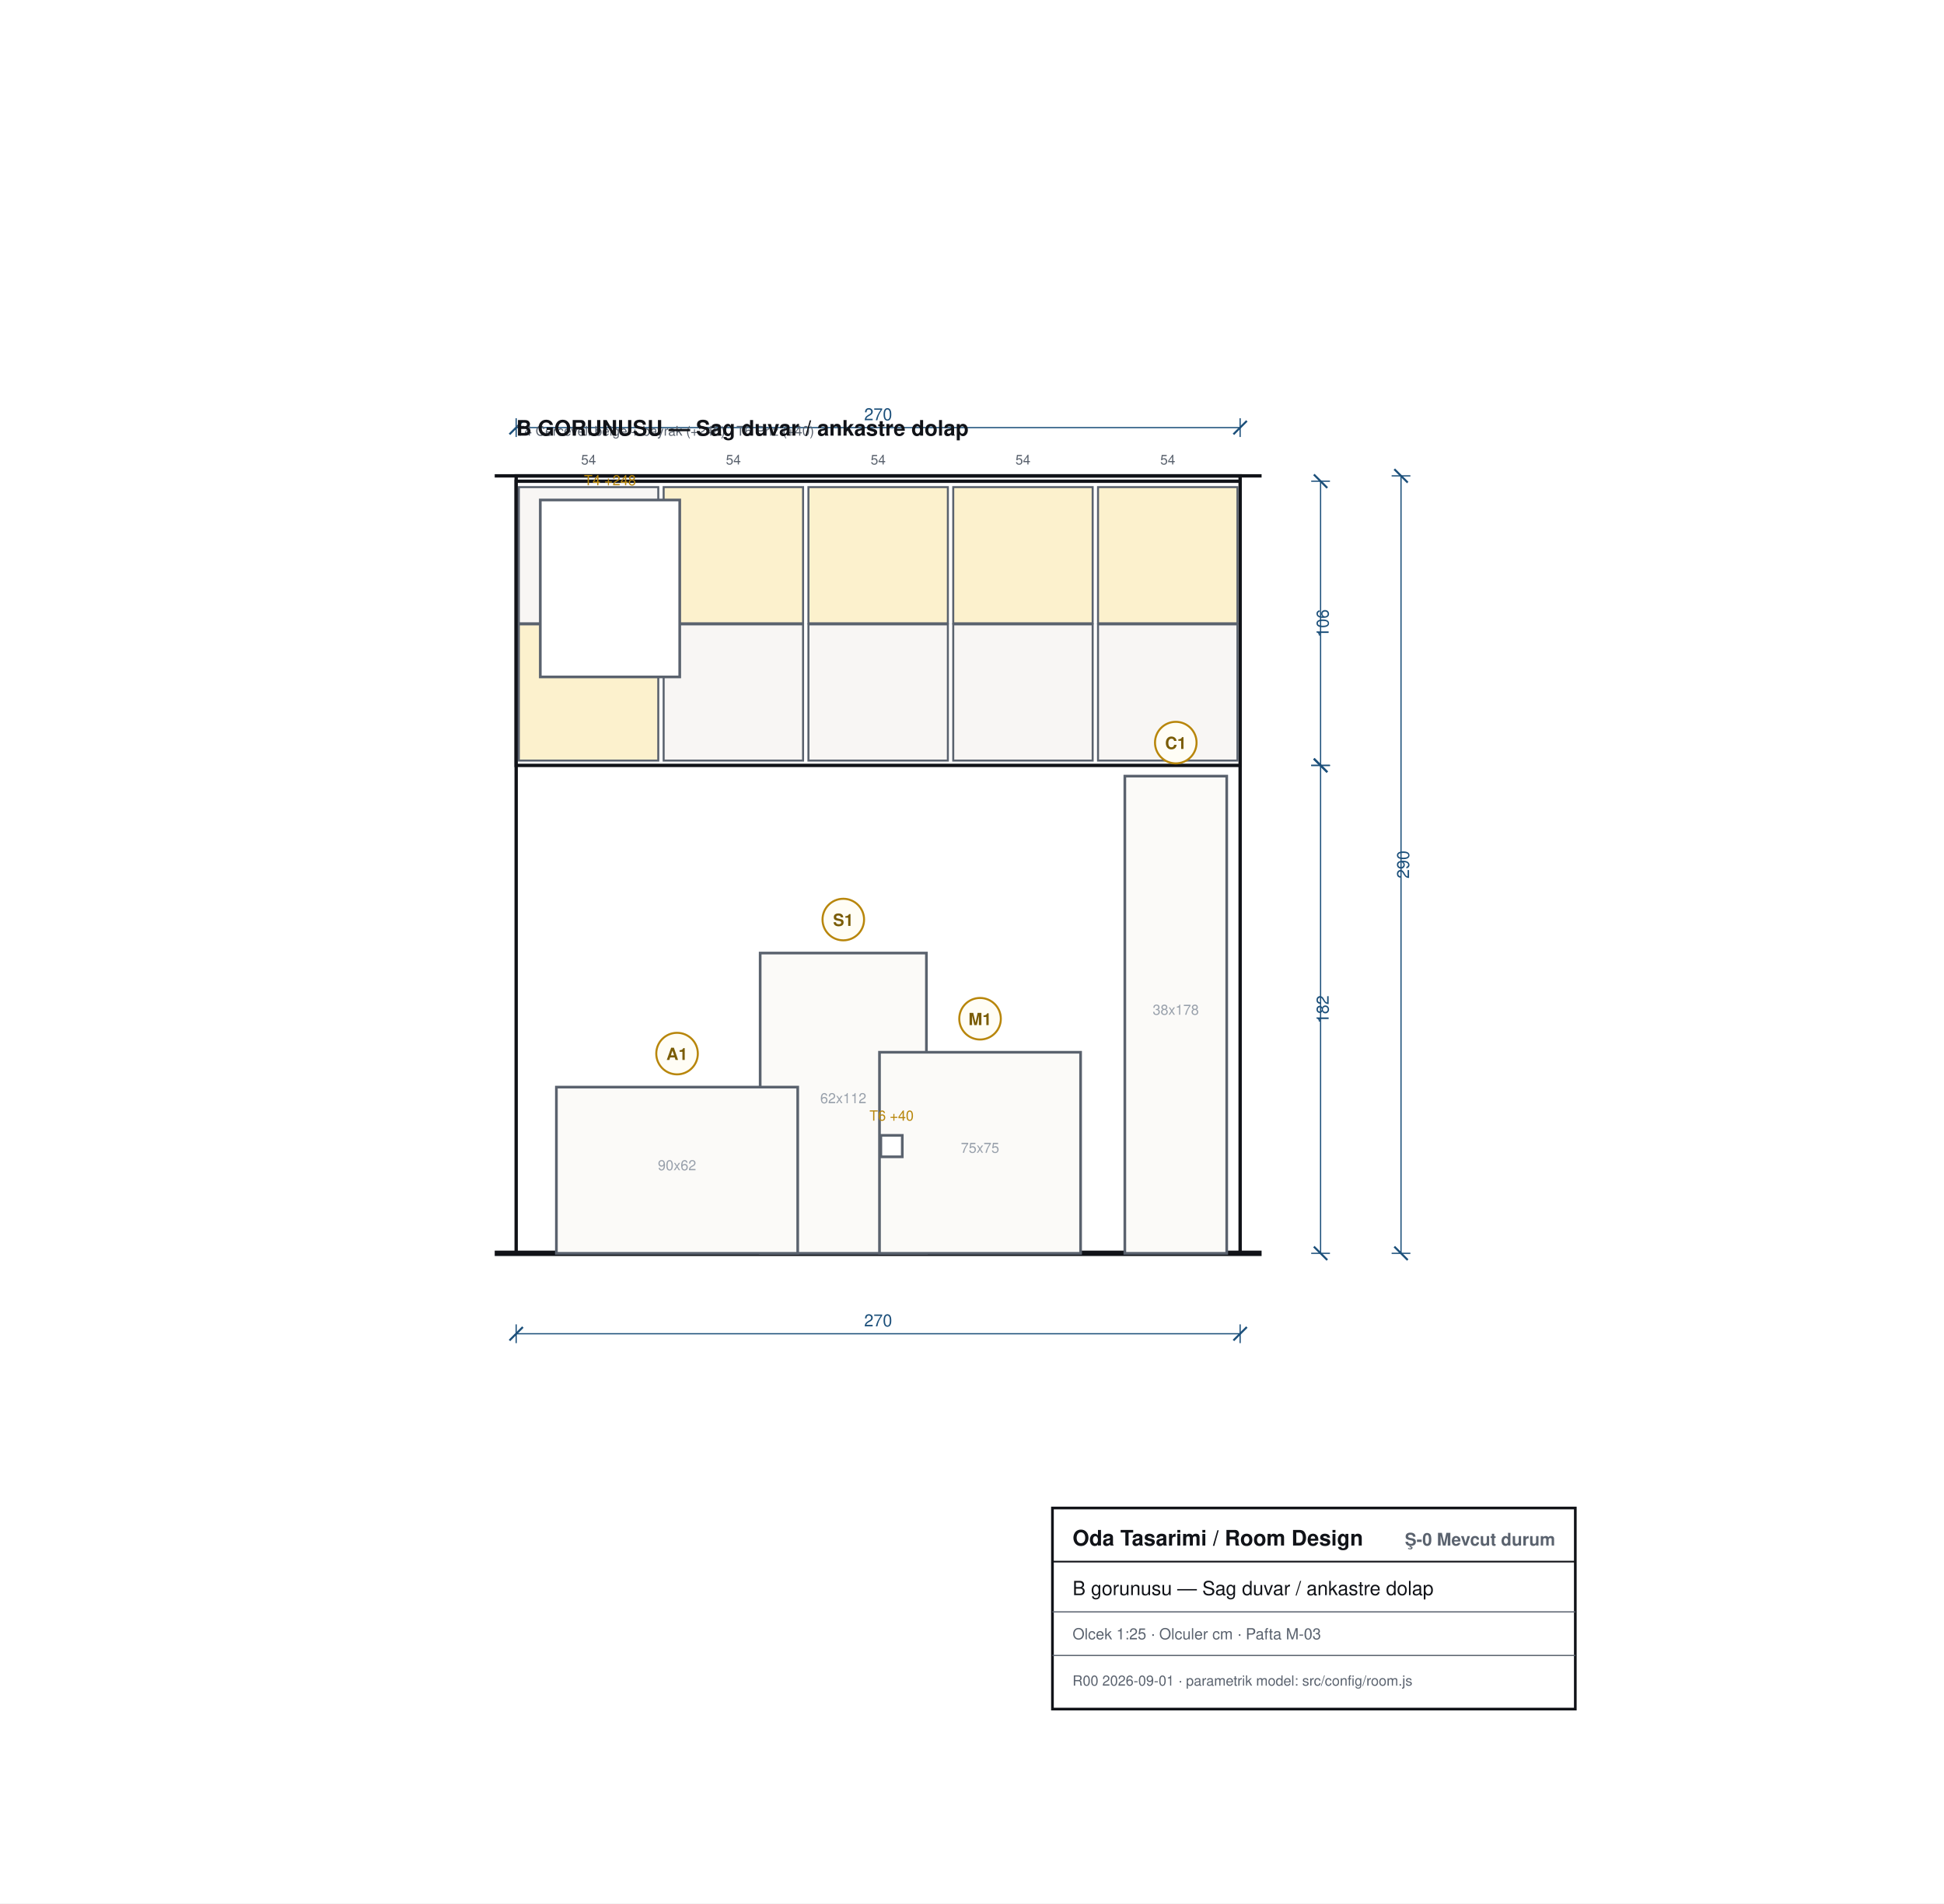
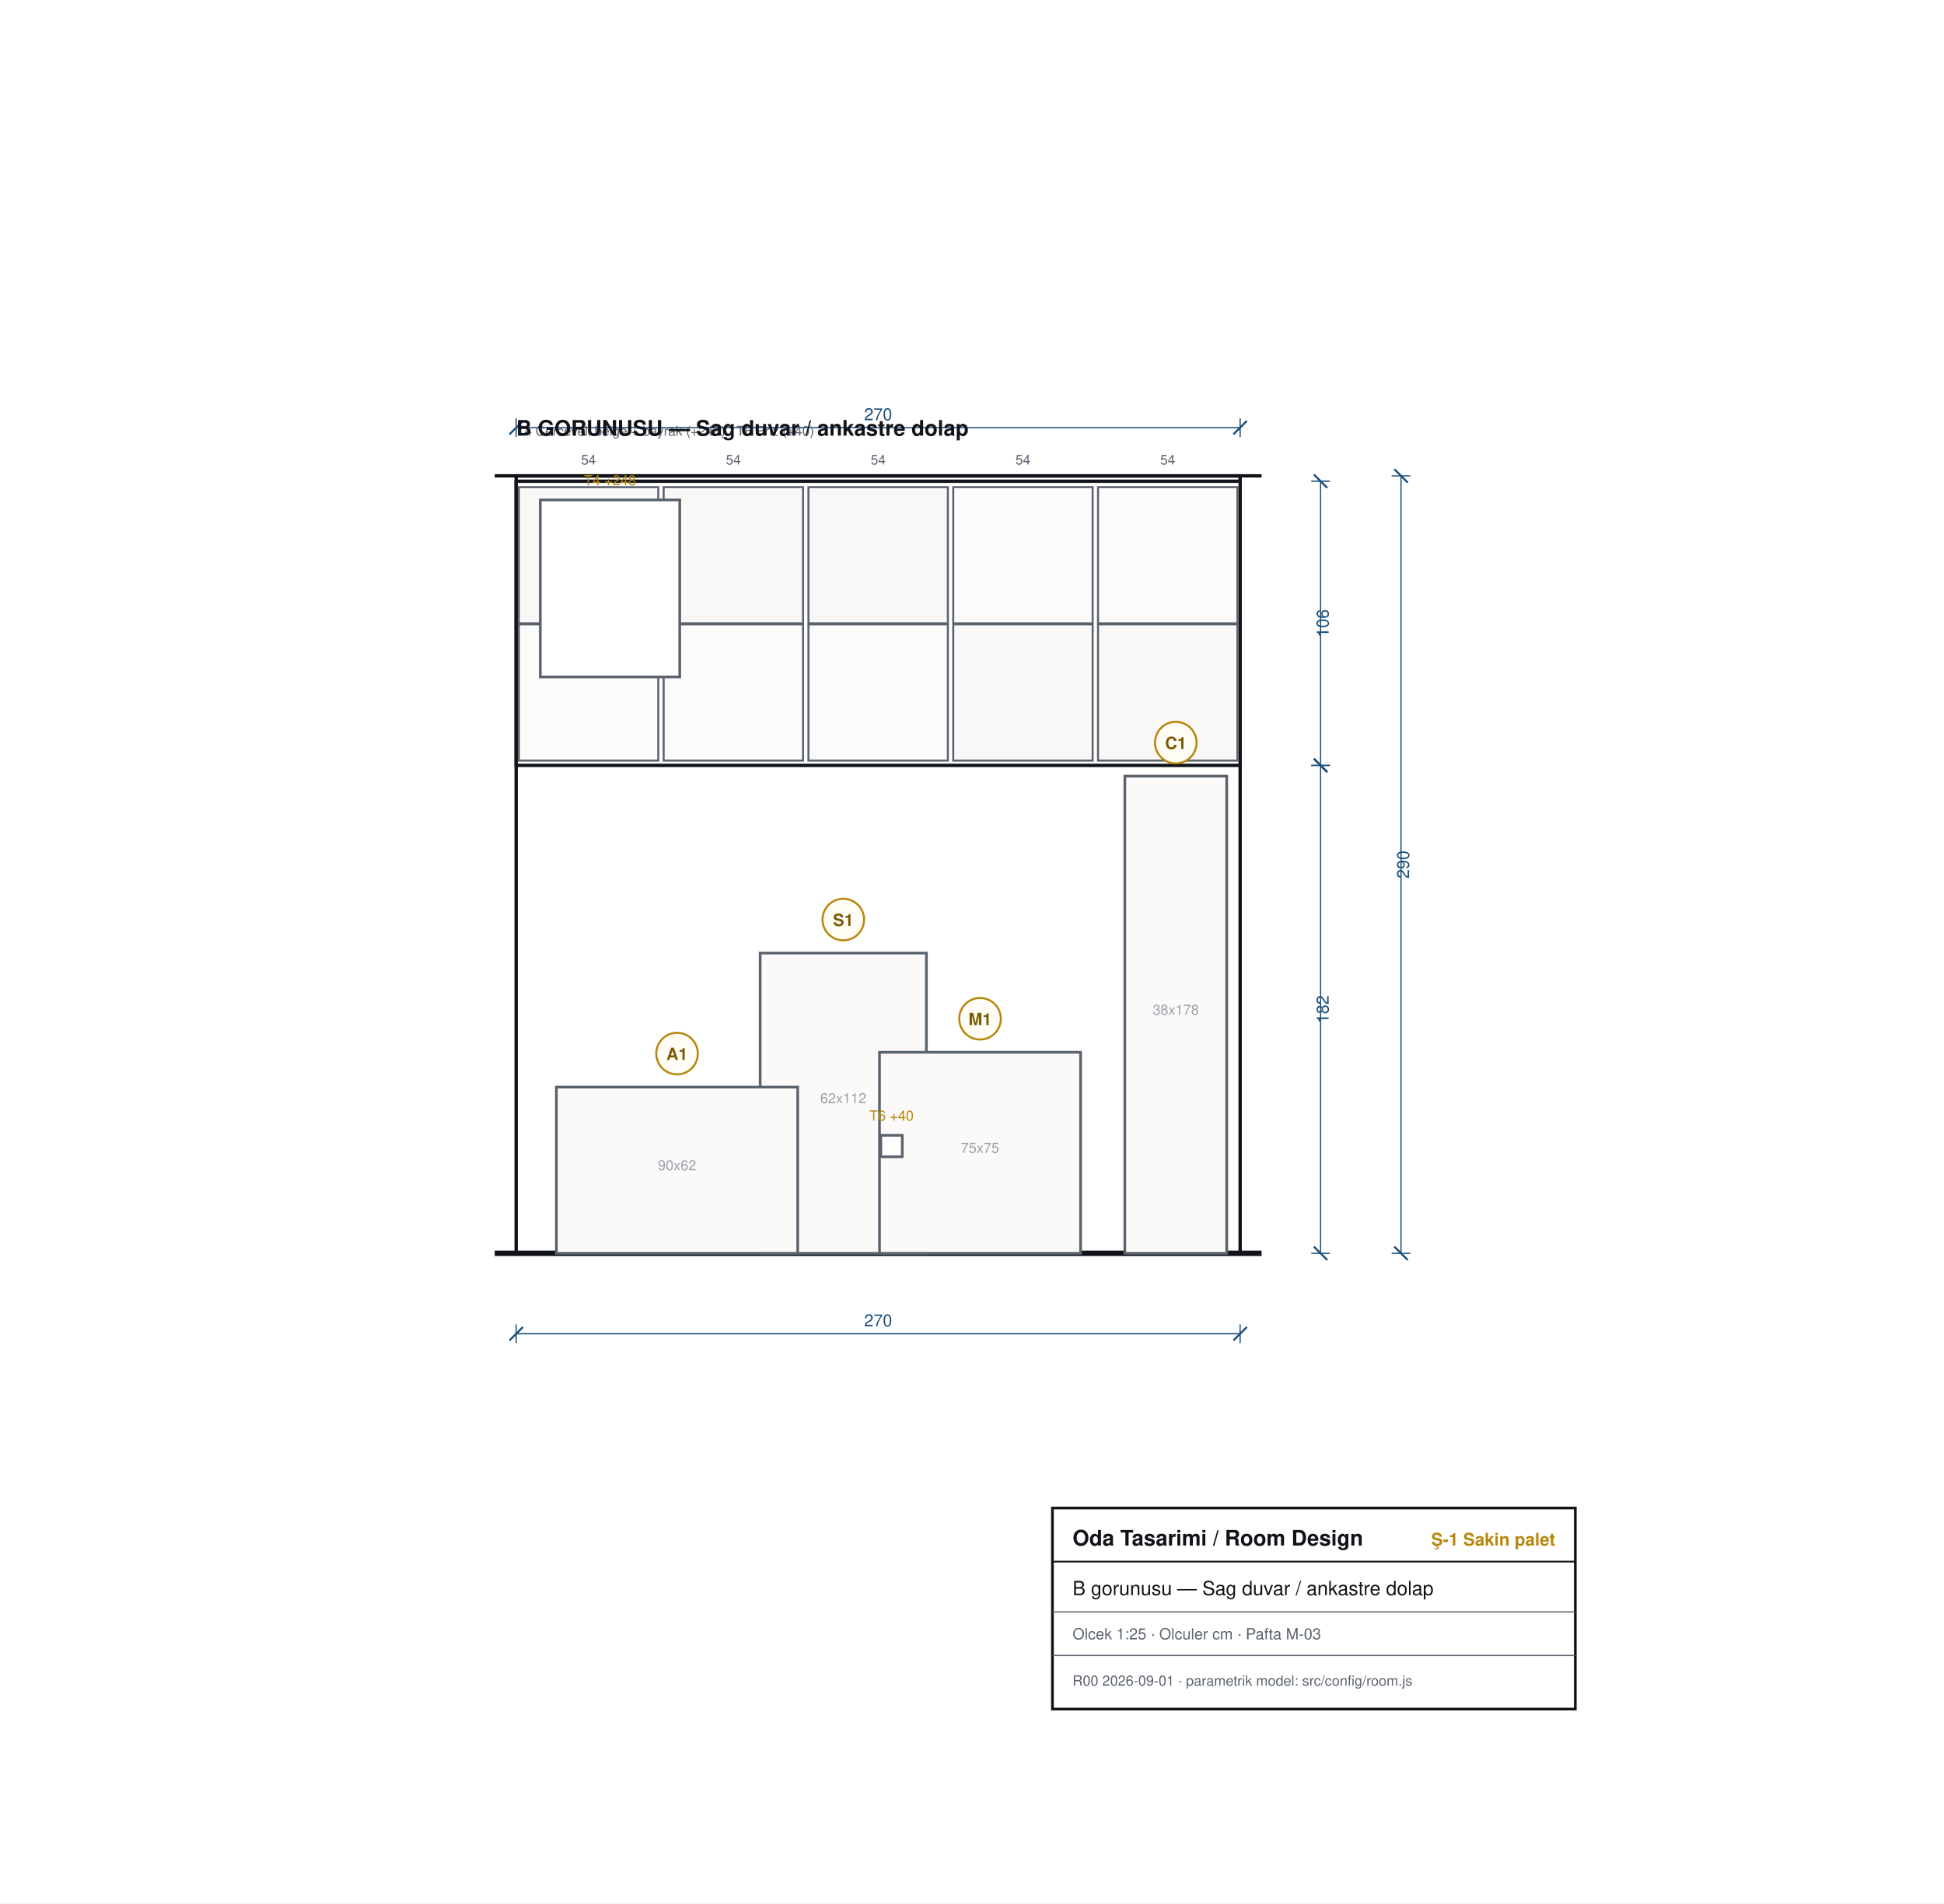
<svg xmlns="http://www.w3.org/2000/svg" width="290mm" height="284mm" viewBox="0 0 290 284" font-family="Helvetica,Arial,sans-serif">
  <rect width="290" height="284" fill="#ffffff" />
  <rect x="77.00" y="71.00" width="108.00" height="116.00" fill="#ffffff" stroke="#111318" stroke-width="0.5" />
  <line x1="73.80" y1="187.00" x2="188.20" y2="187.00" stroke="#111318" stroke-width="0.8" />
  <line x1="73.80" y1="71.00" x2="188.20" y2="71.00" stroke="#111318" stroke-width="0.5" />
  <rect x="77.00" y="71.80" width="108.00" height="42.40" fill="#ffffff" stroke="#111318" stroke-width="0.5" />
-   <rect x="77.40" y="93.16" width="20.80" height="20.32" fill="#fcf1cd" stroke="#5a626e" stroke-width="0.3" />
-   <rect x="77.40" y="72.68" width="20.80" height="20.32" fill="#f8f6f4" stroke="#5a626e" stroke-width="0.3" />
+   <rect x="77.40" y="93.16" width="20.80" height="20.32" fill="#fbfbf9" stroke="#5a626e" stroke-width="0.3" />
+   <rect x="77.40" y="72.68" width="20.80" height="20.32" fill="#faf8f6" stroke="#5a626e" stroke-width="0.3" />
  <text x="87.80" y="69.30" font-size="2" fill="#5a626e" text-anchor="middle">54</text>
-   <rect x="99.00" y="93.16" width="20.80" height="20.32" fill="#f8f6f4" stroke="#5a626e" stroke-width="0.3" />
-   <rect x="99.00" y="72.68" width="20.80" height="20.32" fill="#fcf1cd" stroke="#5a626e" stroke-width="0.3" />
+   <rect x="99.00" y="93.16" width="20.80" height="20.32" fill="#fbfbf9" stroke="#5a626e" stroke-width="0.3" />
+   <rect x="99.00" y="72.68" width="20.80" height="20.32" fill="#faf8f6" stroke="#5a626e" stroke-width="0.3" />
  <text x="109.40" y="69.30" font-size="2" fill="#5a626e" text-anchor="middle">54</text>
-   <rect x="120.60" y="93.16" width="20.80" height="20.32" fill="#f8f6f4" stroke="#5a626e" stroke-width="0.3" />
-   <rect x="120.60" y="72.68" width="20.80" height="20.32" fill="#fcf1cd" stroke="#5a626e" stroke-width="0.3" />
+   <rect x="120.60" y="93.16" width="20.80" height="20.32" fill="#fbfbf9" stroke="#5a626e" stroke-width="0.3" />
+   <rect x="120.60" y="72.68" width="20.80" height="20.32" fill="#faf8f6" stroke="#5a626e" stroke-width="0.3" />
  <text x="131.00" y="69.30" font-size="2" fill="#5a626e" text-anchor="middle">54</text>
-   <rect x="142.20" y="93.16" width="20.80" height="20.32" fill="#f8f6f4" stroke="#5a626e" stroke-width="0.3" />
-   <rect x="142.20" y="72.68" width="20.80" height="20.32" fill="#fcf1cd" stroke="#5a626e" stroke-width="0.3" />
+   <rect x="142.20" y="93.16" width="20.80" height="20.32" fill="#faf8f6" stroke="#5a626e" stroke-width="0.3" />
+   <rect x="142.20" y="72.68" width="20.80" height="20.32" fill="#fbfbf9" stroke="#5a626e" stroke-width="0.3" />
  <text x="152.60" y="69.30" font-size="2" fill="#5a626e" text-anchor="middle">54</text>
-   <rect x="163.80" y="93.16" width="20.80" height="20.32" fill="#f8f6f4" stroke="#5a626e" stroke-width="0.3" />
-   <rect x="163.80" y="72.68" width="20.80" height="20.32" fill="#fcf1cd" stroke="#5a626e" stroke-width="0.3" />
+   <rect x="163.80" y="93.16" width="20.80" height="20.32" fill="#faf8f6" stroke="#5a626e" stroke-width="0.3" />
+   <rect x="163.80" y="72.68" width="20.80" height="20.32" fill="#fbfbf9" stroke="#5a626e" stroke-width="0.3" />
  <text x="174.20" y="69.30" font-size="2" fill="#5a626e" text-anchor="middle">54</text>
  <line x1="77.00" y1="62.40" x2="77.00" y2="65.20" stroke="#1b4f7a" stroke-width="0.18" />
  <line x1="185.00" y1="62.40" x2="185.00" y2="65.20" stroke="#1b4f7a" stroke-width="0.18" />
  <line x1="77.00" y1="63.80" x2="185.00" y2="63.80" stroke="#1b4f7a" stroke-width="0.18" />
  <line x1="76.00" y1="64.80" x2="78.00" y2="62.80" stroke="#1b4f7a" stroke-width="0.3" />
  <line x1="184.00" y1="64.80" x2="186.00" y2="62.80" stroke="#1b4f7a" stroke-width="0.3" />
  <text x="131.00" y="62.70" font-size="2.5" fill="#1b4f7a" text-anchor="middle">270</text>
  <line x1="198.40" y1="71.80" x2="195.60" y2="71.80" stroke="#1b4f7a" stroke-width="0.18" />
  <line x1="198.40" y1="114.20" x2="195.60" y2="114.20" stroke="#1b4f7a" stroke-width="0.18" />
  <line x1="197.00" y1="71.80" x2="197.00" y2="114.20" stroke="#1b4f7a" stroke-width="0.18" />
  <line x1="196.00" y1="70.80" x2="198.00" y2="72.80" stroke="#1b4f7a" stroke-width="0.3" />
  <line x1="196.00" y1="113.20" x2="198.00" y2="115.20" stroke="#1b4f7a" stroke-width="0.3" />
  <text x="198.20" y="93.00" font-size="2.5" fill="#1b4f7a" text-anchor="middle" transform="rotate(-90 198.20 93.00)">106</text>
  <line x1="198.40" y1="114.20" x2="195.60" y2="114.20" stroke="#1b4f7a" stroke-width="0.18" />
  <line x1="198.40" y1="187.00" x2="195.60" y2="187.00" stroke="#1b4f7a" stroke-width="0.18" />
  <line x1="197.00" y1="114.20" x2="197.00" y2="187.00" stroke="#1b4f7a" stroke-width="0.18" />
  <line x1="196.00" y1="113.20" x2="198.00" y2="115.20" stroke="#1b4f7a" stroke-width="0.3" />
  <line x1="196.00" y1="186.00" x2="198.00" y2="188.00" stroke="#1b4f7a" stroke-width="0.3" />
  <text x="198.20" y="150.60" font-size="2.5" fill="#1b4f7a" text-anchor="middle" transform="rotate(-90 198.20 150.60)">182</text>
  <line x1="210.40" y1="71.00" x2="207.60" y2="71.00" stroke="#1b4f7a" stroke-width="0.18" />
  <line x1="210.40" y1="187.00" x2="207.60" y2="187.00" stroke="#1b4f7a" stroke-width="0.18" />
  <line x1="209.00" y1="71.00" x2="209.00" y2="187.00" stroke="#1b4f7a" stroke-width="0.18" />
  <line x1="208.00" y1="70.00" x2="210.00" y2="72.00" stroke="#1b4f7a" stroke-width="0.3" />
  <line x1="208.00" y1="186.00" x2="210.00" y2="188.00" stroke="#1b4f7a" stroke-width="0.3" />
  <text x="210.20" y="129.00" font-size="2.5" fill="#1b4f7a" text-anchor="middle" transform="rotate(-90 210.20 129.00)">290</text>
  <line x1="77.00" y1="197.60" x2="77.00" y2="200.40" stroke="#1b4f7a" stroke-width="0.18" />
  <line x1="185.00" y1="197.60" x2="185.00" y2="200.40" stroke="#1b4f7a" stroke-width="0.18" />
  <line x1="77.00" y1="199.00" x2="185.00" y2="199.00" stroke="#1b4f7a" stroke-width="0.18" />
  <line x1="76.00" y1="200.00" x2="78.00" y2="198.00" stroke="#1b4f7a" stroke-width="0.3" />
  <line x1="184.00" y1="200.00" x2="186.00" y2="198.00" stroke="#1b4f7a" stroke-width="0.3" />
  <text x="131.00" y="197.90" font-size="2.5" fill="#1b4f7a" text-anchor="middle">270</text>
  <rect x="167.80" y="115.80" width="15.20" height="71.20" fill="#fbfaf8" stroke="#5a626e" stroke-width="0.4" />
  <circle cx="175.40" cy="110.80" r="3.10" fill="#fffdf5" stroke="#b8860b" stroke-width="0.3" />
  <text x="175.40" y="111.75" font-size="2.5" fill="#7a5c05" text-anchor="middle" font-weight="700">C1</text>
  <text x="175.40" y="151.40" font-size="2.1" fill="#98a0ab" text-anchor="middle">38x178</text>
  <rect x="113.40" y="142.20" width="24.80" height="44.80" fill="#fbfaf8" stroke="#5a626e" stroke-width="0.4" />
  <circle cx="125.80" cy="137.20" r="3.10" fill="#fffdf5" stroke="#b8860b" stroke-width="0.3" />
  <text x="125.80" y="138.15" font-size="2.5" fill="#7a5c05" text-anchor="middle" font-weight="700">S1</text>
  <text x="125.80" y="164.60" font-size="2.1" fill="#98a0ab" text-anchor="middle">62x112</text>
  <rect x="131.20" y="157.00" width="30.00" height="30.00" fill="#fbfaf8" stroke="#5a626e" stroke-width="0.4" />
  <circle cx="146.20" cy="152.00" r="3.10" fill="#fffdf5" stroke="#b8860b" stroke-width="0.3" />
  <text x="146.20" y="152.95" font-size="2.5" fill="#7a5c05" text-anchor="middle" font-weight="700">M1</text>
  <text x="146.20" y="172.00" font-size="2.1" fill="#98a0ab" text-anchor="middle">75x75</text>
  <rect x="83.00" y="162.20" width="36.00" height="24.80" fill="#fbfaf8" stroke="#5a626e" stroke-width="0.4" />
  <circle cx="101.00" cy="157.20" r="3.10" fill="#fffdf5" stroke="#b8860b" stroke-width="0.3" />
  <text x="101.00" y="158.15" font-size="2.5" fill="#7a5c05" text-anchor="middle" font-weight="700">A1</text>
  <text x="101.00" y="174.60" font-size="2.1" fill="#98a0ab" text-anchor="middle">90x62</text>
  <rect x="80.60" y="74.60" width="20.80" height="26.40" fill="#ffffff" stroke="#5a626e" stroke-width="0.4" />
  <text x="91.00" y="72.40" font-size="2.1" fill="#b8860b" text-anchor="middle">T4  +248</text>
  <rect x="131.40" y="169.40" width="3.20" height="3.20" fill="#ffffff" stroke="#5a626e" stroke-width="0.4" />
  <text x="133.00" y="167.20" font-size="2.1" fill="#b8860b" text-anchor="middle">T6  +40</text>
  <text x="77.00" y="65.00" font-size="2" fill="#5a626e" text-anchor="start">T4 Cerceveli belge + bayrak (+248)   ·   T6 Priz (+40)</text>
  <text x="77.00" y="65.00" font-size="3.2" fill="#111318" text-anchor="start" font-weight="700">B GORUNUSU — Sag duvar / ankastre dolap</text>
  <rect x="157.00" y="225.00" width="78.00" height="30.00" fill="#ffffff" stroke="#111318" stroke-width="0.4" />
  <line x1="157.00" y1="233.00" x2="235.00" y2="233.00" stroke="#111318" stroke-width="0.25" />
  <line x1="157.00" y1="240.50" x2="235.00" y2="240.50" stroke="#5a626e" stroke-width="0.18" />
  <line x1="157.00" y1="247.00" x2="235.00" y2="247.00" stroke="#5a626e" stroke-width="0.18" />
  <text x="160.00" y="230.60" font-size="3.2" fill="#111318" text-anchor="start" font-weight="700">Oda Tasarimi / Room Design</text>
  <text x="160.00" y="238.00" font-size="2.9" fill="#111318" text-anchor="start">B gorunusu — Sag duvar / ankastre dolap</text>
  <text x="160.00" y="244.60" font-size="2.3" fill="#5a626e" text-anchor="start">Olcek 1:25  ·  Olculer cm  ·  Pafta M-03</text>
-   <text x="232.00" y="230.60" font-size="2.6" fill="#5a626e" text-anchor="end" font-weight="700">Ş-0 Mevcut durum</text>
+   <text x="232.00" y="230.60" font-size="2.6" fill="#b8860b" text-anchor="end" font-weight="700">Ş-1 Sakin palet</text>
  <text x="160.00" y="251.50" font-size="2.1" fill="#5a626e" text-anchor="start">R00  2026-09-01  ·  parametrik model: src/config/room.js</text>
</svg>
